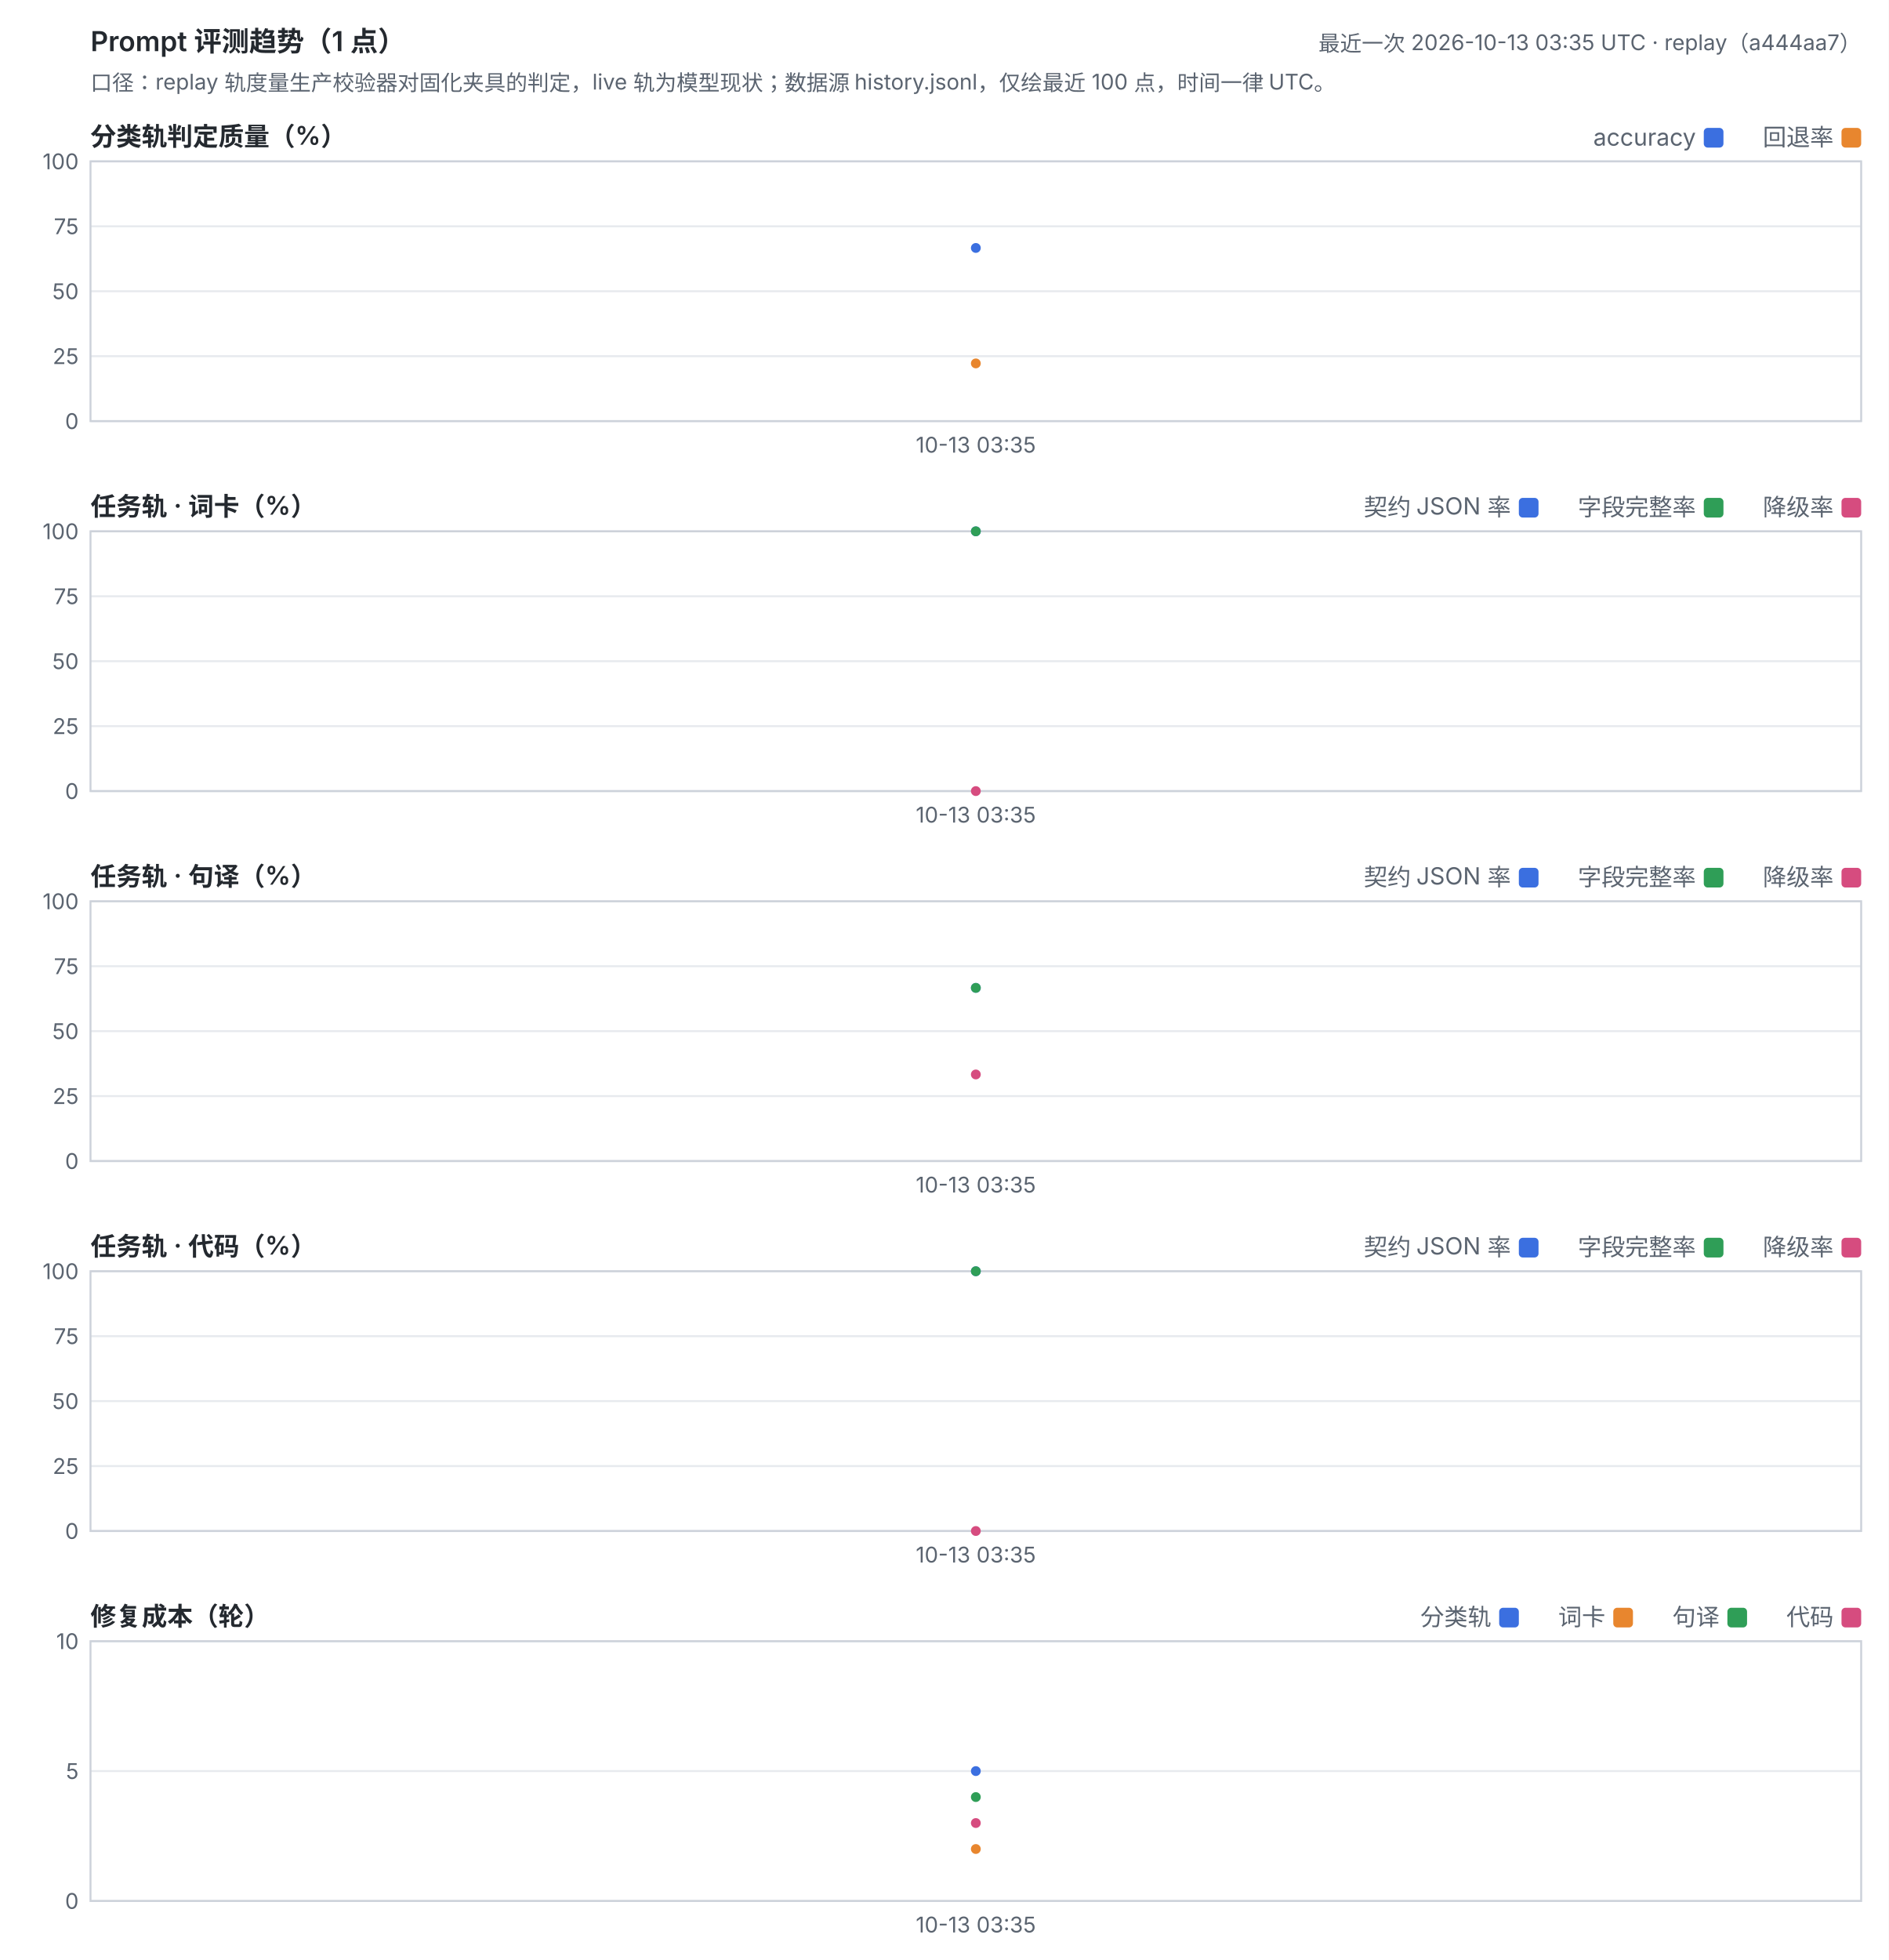
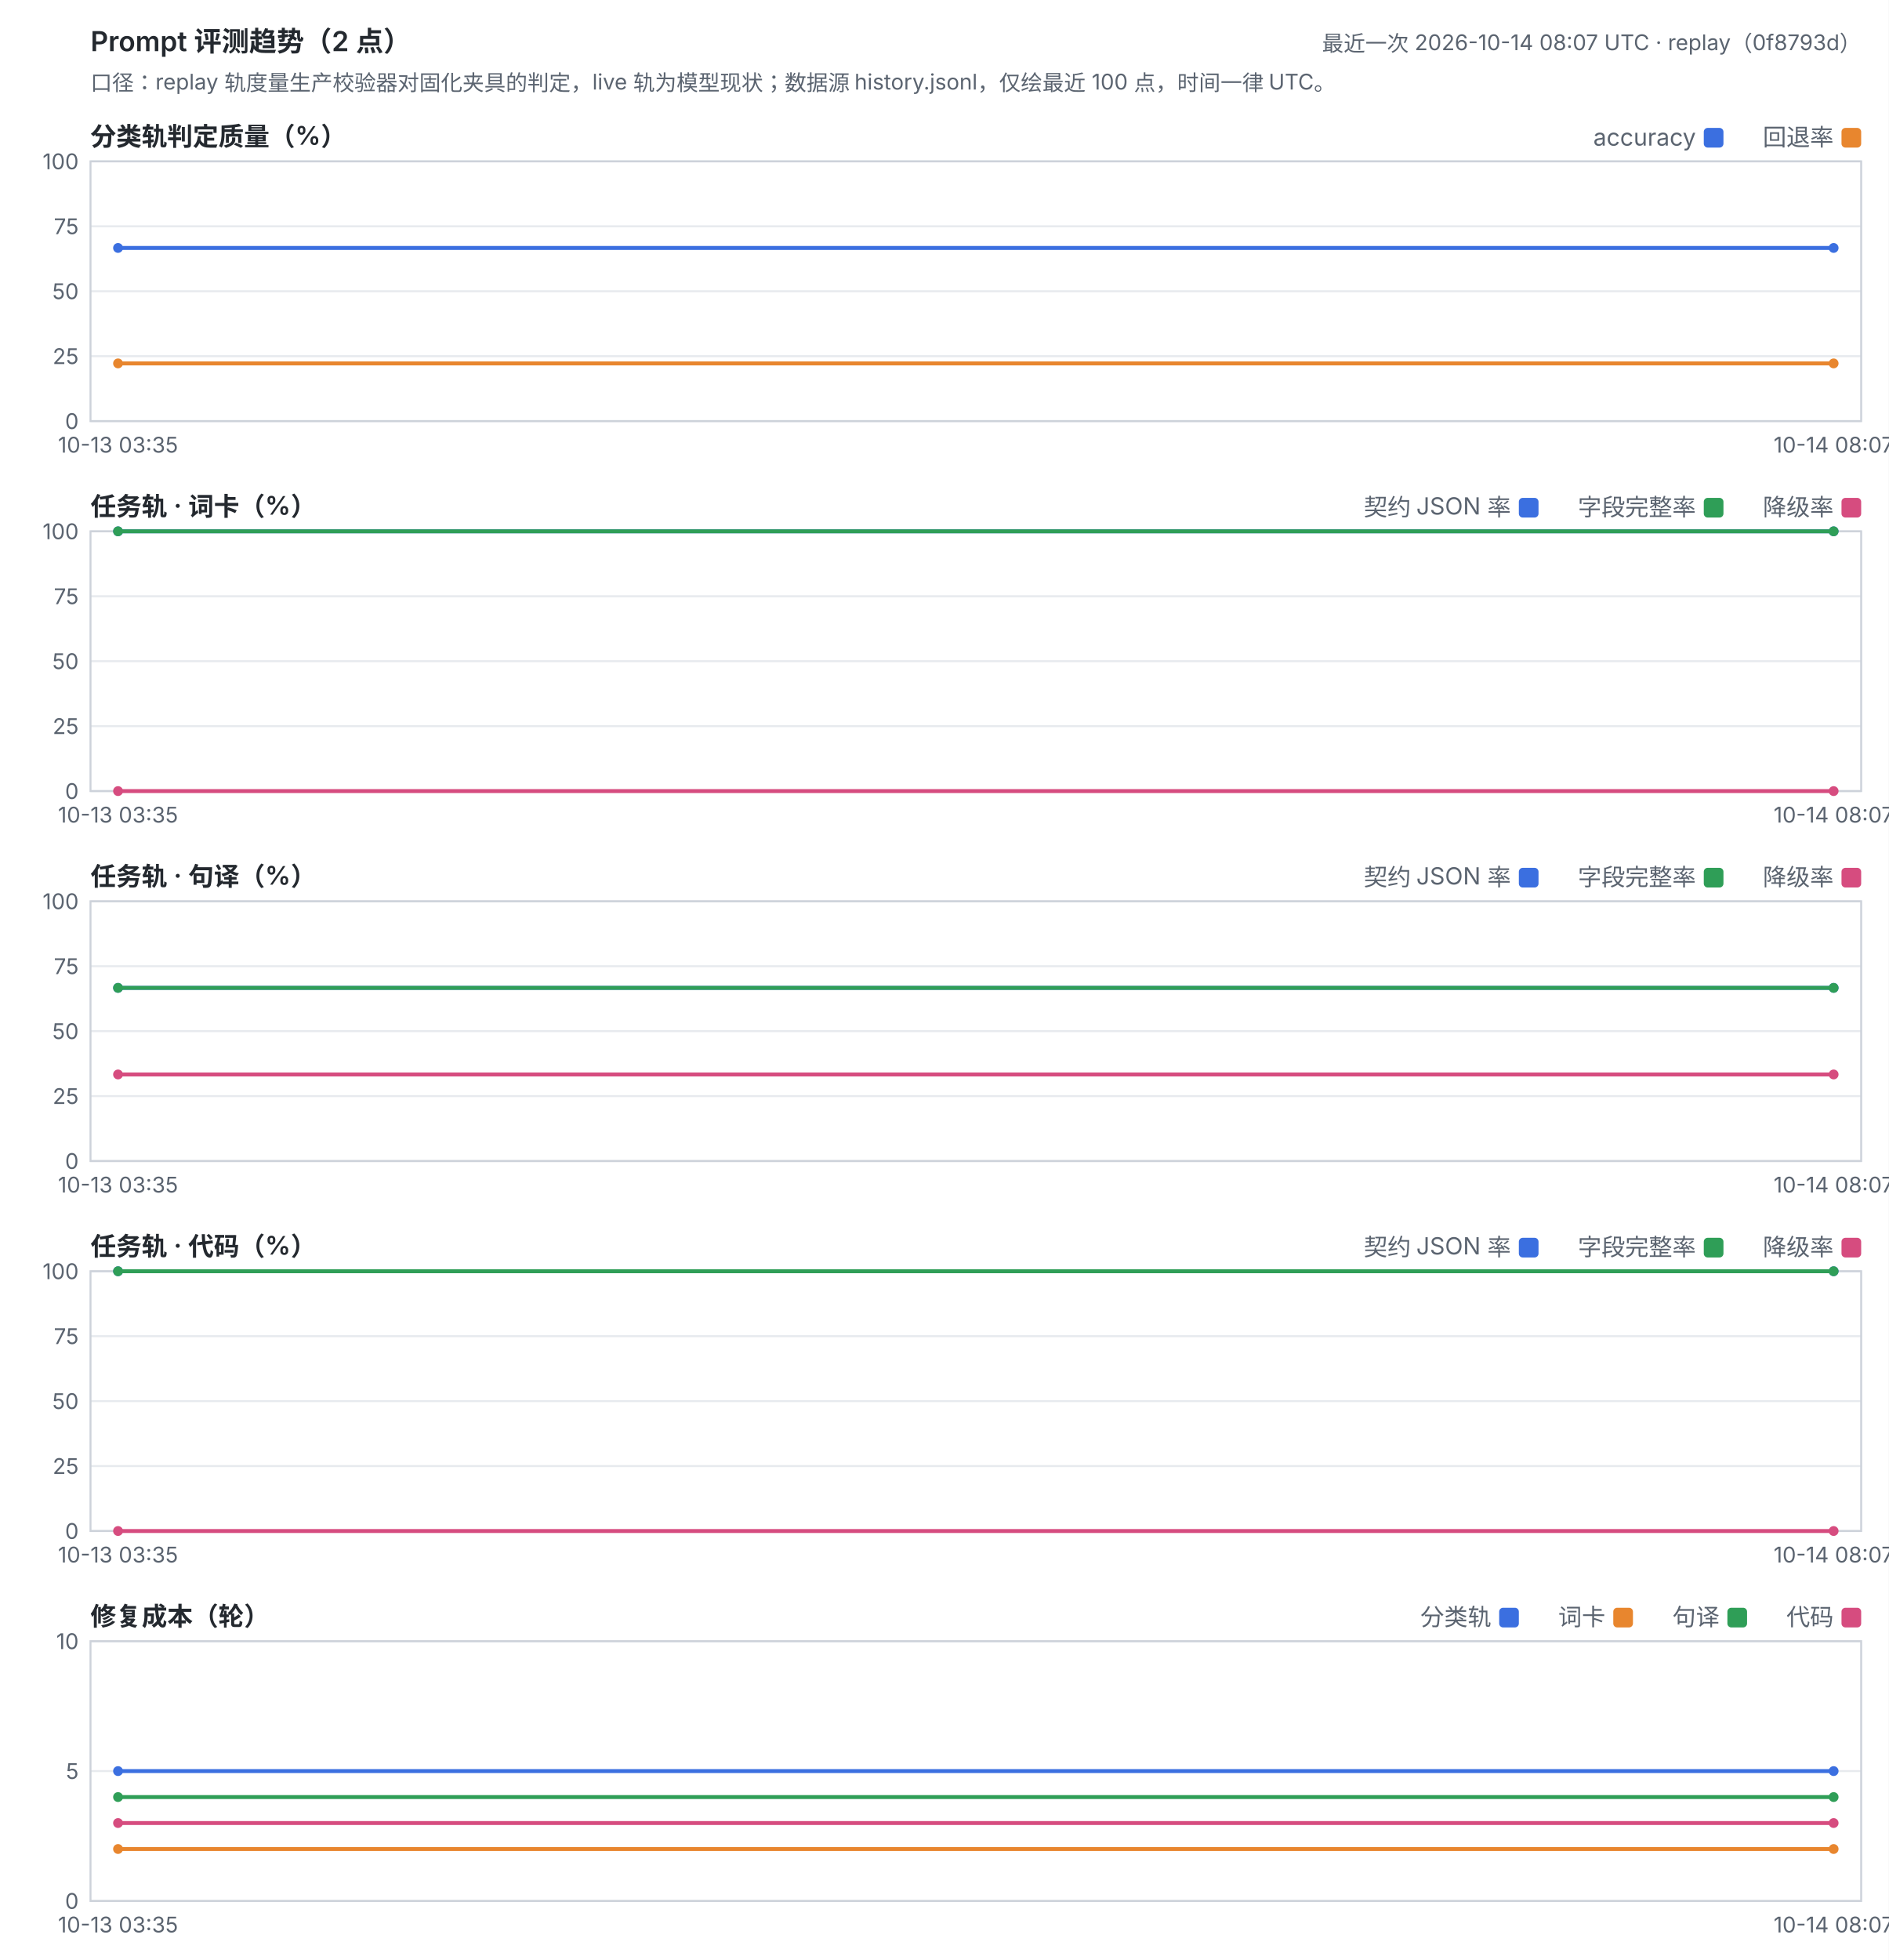
<svg xmlns="http://www.w3.org/2000/svg" width="960" height="996" viewBox="0 0 960 996" font-family="-apple-system,'Segoe UI',sans-serif">
  <rect x="0" y="0" width="960" height="996" fill="#ffffff" />
-   <text x="46" y="26" font-size="14" font-weight="600" fill="#24292f">Prompt 评测趋势（1 点）</text>
-   <text x="946" y="26" font-size="11" fill="#5b6470" text-anchor="end">最近一次 2026-10-13 03:35 UTC · replay（a444aa7）</text>
+   <text x="46" y="26" font-size="14" font-weight="600" fill="#24292f">Prompt 评测趋势（2 点）</text>
+   <text x="946" y="26" font-size="11" fill="#5b6470" text-anchor="end">最近一次 2026-10-14 08:07 UTC · replay（0f8793d）</text>
  <text x="46" y="46" font-size="11" fill="#5b6470">口径：replay 轨度量生产校验器对固化夹具的判定，live 轨为模型现状；数据源 history.jsonl，仅绘最近 100 点，时间一律 UTC。</text>
  <text x="46" y="74" font-size="13" font-weight="600" fill="#24292f">分类轨判定质量（%）</text>
  <rect x="936.00" y="65" width="10" height="10" rx="2" fill="#e8862e" />
  <text x="932.00" y="74" font-size="12" fill="#5b6470" text-anchor="end">回退率</text>
  <rect x="866.00" y="65" width="10" height="10" rx="2" fill="#3b6fe0" />
  <text x="862.00" y="74" font-size="12" fill="#5b6470" text-anchor="end">accuracy</text>
  <line x1="46" y1="214.00" x2="946" y2="214.00" stroke="#e7eaee" stroke-width="1" />
  <text x="40" y="218.00" font-size="11" fill="#5b6470" text-anchor="end">0</text>
  <line x1="46" y1="181.00" x2="946" y2="181.00" stroke="#e7eaee" stroke-width="1" />
  <text x="40" y="185.00" font-size="11" fill="#5b6470" text-anchor="end">25</text>
  <line x1="46" y1="148.00" x2="946" y2="148.00" stroke="#e7eaee" stroke-width="1" />
  <text x="40" y="152.00" font-size="11" fill="#5b6470" text-anchor="end">50</text>
  <line x1="46" y1="115.00" x2="946" y2="115.00" stroke="#e7eaee" stroke-width="1" />
  <text x="40" y="119.00" font-size="11" fill="#5b6470" text-anchor="end">75</text>
  <line x1="46" y1="82.00" x2="946" y2="82.00" stroke="#e7eaee" stroke-width="1" />
  <text x="40" y="86.00" font-size="11" fill="#5b6470" text-anchor="end">100</text>
  <rect x="46" y="82" width="900" height="132" fill="none" stroke="#cdd2da" stroke-width="1" />
-   <text x="496.00" y="230" font-size="11" fill="#5b6470" text-anchor="middle">10-13 03:35</text>
-   <circle cx="496.00" cy="126.00" r="2.5" fill="#3b6fe0" />
-   <circle cx="496.00" cy="184.67" r="2.5" fill="#e8862e" />
+   <text x="60.00" y="230" font-size="11" fill="#5b6470" text-anchor="middle">10-13 03:35</text>
+   <text x="932.00" y="230" font-size="11" fill="#5b6470" text-anchor="middle">10-14 08:07</text>
+   <polyline points="60.00,126.00 932.00,126.00" fill="none" stroke="#3b6fe0" stroke-width="2" stroke-linejoin="round" stroke-linecap="round" />
+   <circle cx="60.00" cy="126.00" r="2.5" fill="#3b6fe0" />
+   <circle cx="932.00" cy="126.00" r="2.5" fill="#3b6fe0" />
+   <polyline points="60.00,184.67 932.00,184.67" fill="none" stroke="#e8862e" stroke-width="2" stroke-linejoin="round" stroke-linecap="round" />
+   <circle cx="60.00" cy="184.67" r="2.5" fill="#e8862e" />
+   <circle cx="932.00" cy="184.67" r="2.5" fill="#e8862e" />
  <text x="46" y="262" font-size="13" font-weight="600" fill="#24292f">任务轨 · 词卡（%）</text>
  <rect x="936.00" y="253" width="10" height="10" rx="2" fill="#d64c7f" />
  <text x="932.00" y="262" font-size="12" fill="#5b6470" text-anchor="end">降级率</text>
  <rect x="866.00" y="253" width="10" height="10" rx="2" fill="#2f9e57" />
  <text x="862.00" y="262" font-size="12" fill="#5b6470" text-anchor="end">字段完整率</text>
  <rect x="772.00" y="253" width="10" height="10" rx="2" fill="#3b6fe0" />
  <text x="768.00" y="262" font-size="12" fill="#5b6470" text-anchor="end">契约 JSON 率</text>
  <line x1="46" y1="402.00" x2="946" y2="402.00" stroke="#e7eaee" stroke-width="1" />
  <text x="40" y="406.00" font-size="11" fill="#5b6470" text-anchor="end">0</text>
  <line x1="46" y1="369.00" x2="946" y2="369.00" stroke="#e7eaee" stroke-width="1" />
  <text x="40" y="373.00" font-size="11" fill="#5b6470" text-anchor="end">25</text>
  <line x1="46" y1="336.00" x2="946" y2="336.00" stroke="#e7eaee" stroke-width="1" />
  <text x="40" y="340.00" font-size="11" fill="#5b6470" text-anchor="end">50</text>
  <line x1="46" y1="303.00" x2="946" y2="303.00" stroke="#e7eaee" stroke-width="1" />
  <text x="40" y="307.00" font-size="11" fill="#5b6470" text-anchor="end">75</text>
  <line x1="46" y1="270.00" x2="946" y2="270.00" stroke="#e7eaee" stroke-width="1" />
  <text x="40" y="274.00" font-size="11" fill="#5b6470" text-anchor="end">100</text>
  <rect x="46" y="270" width="900" height="132" fill="none" stroke="#cdd2da" stroke-width="1" />
-   <text x="496.00" y="418" font-size="11" fill="#5b6470" text-anchor="middle">10-13 03:35</text>
-   <circle cx="496.00" cy="270.00" r="2.5" fill="#3b6fe0" />
-   <circle cx="496.00" cy="270.00" r="2.5" fill="#2f9e57" />
-   <circle cx="496.00" cy="402.00" r="2.5" fill="#d64c7f" />
+   <text x="60.00" y="418" font-size="11" fill="#5b6470" text-anchor="middle">10-13 03:35</text>
+   <text x="932.00" y="418" font-size="11" fill="#5b6470" text-anchor="middle">10-14 08:07</text>
+   <polyline points="60.00,270.00 932.00,270.00" fill="none" stroke="#3b6fe0" stroke-width="2" stroke-linejoin="round" stroke-linecap="round" />
+   <circle cx="60.00" cy="270.00" r="2.5" fill="#3b6fe0" />
+   <circle cx="932.00" cy="270.00" r="2.5" fill="#3b6fe0" />
+   <polyline points="60.00,270.00 932.00,270.00" fill="none" stroke="#2f9e57" stroke-width="2" stroke-linejoin="round" stroke-linecap="round" />
+   <circle cx="60.00" cy="270.00" r="2.5" fill="#2f9e57" />
+   <circle cx="932.00" cy="270.00" r="2.5" fill="#2f9e57" />
+   <polyline points="60.00,402.00 932.00,402.00" fill="none" stroke="#d64c7f" stroke-width="2" stroke-linejoin="round" stroke-linecap="round" />
+   <circle cx="60.00" cy="402.00" r="2.5" fill="#d64c7f" />
+   <circle cx="932.00" cy="402.00" r="2.5" fill="#d64c7f" />
  <text x="46" y="450" font-size="13" font-weight="600" fill="#24292f">任务轨 · 句译（%）</text>
  <rect x="936.00" y="441" width="10" height="10" rx="2" fill="#d64c7f" />
  <text x="932.00" y="450" font-size="12" fill="#5b6470" text-anchor="end">降级率</text>
  <rect x="866.00" y="441" width="10" height="10" rx="2" fill="#2f9e57" />
  <text x="862.00" y="450" font-size="12" fill="#5b6470" text-anchor="end">字段完整率</text>
  <rect x="772.00" y="441" width="10" height="10" rx="2" fill="#3b6fe0" />
  <text x="768.00" y="450" font-size="12" fill="#5b6470" text-anchor="end">契约 JSON 率</text>
  <line x1="46" y1="590.00" x2="946" y2="590.00" stroke="#e7eaee" stroke-width="1" />
  <text x="40" y="594.00" font-size="11" fill="#5b6470" text-anchor="end">0</text>
  <line x1="46" y1="557.00" x2="946" y2="557.00" stroke="#e7eaee" stroke-width="1" />
  <text x="40" y="561.00" font-size="11" fill="#5b6470" text-anchor="end">25</text>
  <line x1="46" y1="524.00" x2="946" y2="524.00" stroke="#e7eaee" stroke-width="1" />
  <text x="40" y="528.00" font-size="11" fill="#5b6470" text-anchor="end">50</text>
  <line x1="46" y1="491.00" x2="946" y2="491.00" stroke="#e7eaee" stroke-width="1" />
  <text x="40" y="495.00" font-size="11" fill="#5b6470" text-anchor="end">75</text>
  <line x1="46" y1="458.00" x2="946" y2="458.00" stroke="#e7eaee" stroke-width="1" />
  <text x="40" y="462.00" font-size="11" fill="#5b6470" text-anchor="end">100</text>
  <rect x="46" y="458" width="900" height="132" fill="none" stroke="#cdd2da" stroke-width="1" />
-   <text x="496.00" y="606" font-size="11" fill="#5b6470" text-anchor="middle">10-13 03:35</text>
-   <circle cx="496.00" cy="502.00" r="2.5" fill="#3b6fe0" />
-   <circle cx="496.00" cy="502.00" r="2.5" fill="#2f9e57" />
-   <circle cx="496.00" cy="546.00" r="2.5" fill="#d64c7f" />
+   <text x="60.00" y="606" font-size="11" fill="#5b6470" text-anchor="middle">10-13 03:35</text>
+   <text x="932.00" y="606" font-size="11" fill="#5b6470" text-anchor="middle">10-14 08:07</text>
+   <polyline points="60.00,502.00 932.00,502.00" fill="none" stroke="#3b6fe0" stroke-width="2" stroke-linejoin="round" stroke-linecap="round" />
+   <circle cx="60.00" cy="502.00" r="2.5" fill="#3b6fe0" />
+   <circle cx="932.00" cy="502.00" r="2.5" fill="#3b6fe0" />
+   <polyline points="60.00,502.00 932.00,502.00" fill="none" stroke="#2f9e57" stroke-width="2" stroke-linejoin="round" stroke-linecap="round" />
+   <circle cx="60.00" cy="502.00" r="2.5" fill="#2f9e57" />
+   <circle cx="932.00" cy="502.00" r="2.5" fill="#2f9e57" />
+   <polyline points="60.00,546.00 932.00,546.00" fill="none" stroke="#d64c7f" stroke-width="2" stroke-linejoin="round" stroke-linecap="round" />
+   <circle cx="60.00" cy="546.00" r="2.5" fill="#d64c7f" />
+   <circle cx="932.00" cy="546.00" r="2.5" fill="#d64c7f" />
  <text x="46" y="638" font-size="13" font-weight="600" fill="#24292f">任务轨 · 代码（%）</text>
  <rect x="936.00" y="629" width="10" height="10" rx="2" fill="#d64c7f" />
  <text x="932.00" y="638" font-size="12" fill="#5b6470" text-anchor="end">降级率</text>
  <rect x="866.00" y="629" width="10" height="10" rx="2" fill="#2f9e57" />
  <text x="862.00" y="638" font-size="12" fill="#5b6470" text-anchor="end">字段完整率</text>
  <rect x="772.00" y="629" width="10" height="10" rx="2" fill="#3b6fe0" />
  <text x="768.00" y="638" font-size="12" fill="#5b6470" text-anchor="end">契约 JSON 率</text>
  <line x1="46" y1="778.00" x2="946" y2="778.00" stroke="#e7eaee" stroke-width="1" />
  <text x="40" y="782.00" font-size="11" fill="#5b6470" text-anchor="end">0</text>
  <line x1="46" y1="745.00" x2="946" y2="745.00" stroke="#e7eaee" stroke-width="1" />
  <text x="40" y="749.00" font-size="11" fill="#5b6470" text-anchor="end">25</text>
  <line x1="46" y1="712.00" x2="946" y2="712.00" stroke="#e7eaee" stroke-width="1" />
  <text x="40" y="716.00" font-size="11" fill="#5b6470" text-anchor="end">50</text>
  <line x1="46" y1="679.00" x2="946" y2="679.00" stroke="#e7eaee" stroke-width="1" />
  <text x="40" y="683.00" font-size="11" fill="#5b6470" text-anchor="end">75</text>
  <line x1="46" y1="646.00" x2="946" y2="646.00" stroke="#e7eaee" stroke-width="1" />
  <text x="40" y="650.00" font-size="11" fill="#5b6470" text-anchor="end">100</text>
  <rect x="46" y="646" width="900" height="132" fill="none" stroke="#cdd2da" stroke-width="1" />
-   <text x="496.00" y="794" font-size="11" fill="#5b6470" text-anchor="middle">10-13 03:35</text>
-   <circle cx="496.00" cy="646.00" r="2.5" fill="#3b6fe0" />
-   <circle cx="496.00" cy="646.00" r="2.5" fill="#2f9e57" />
-   <circle cx="496.00" cy="778.00" r="2.5" fill="#d64c7f" />
+   <text x="60.00" y="794" font-size="11" fill="#5b6470" text-anchor="middle">10-13 03:35</text>
+   <text x="932.00" y="794" font-size="11" fill="#5b6470" text-anchor="middle">10-14 08:07</text>
+   <polyline points="60.00,646.00 932.00,646.00" fill="none" stroke="#3b6fe0" stroke-width="2" stroke-linejoin="round" stroke-linecap="round" />
+   <circle cx="60.00" cy="646.00" r="2.5" fill="#3b6fe0" />
+   <circle cx="932.00" cy="646.00" r="2.5" fill="#3b6fe0" />
+   <polyline points="60.00,646.00 932.00,646.00" fill="none" stroke="#2f9e57" stroke-width="2" stroke-linejoin="round" stroke-linecap="round" />
+   <circle cx="60.00" cy="646.00" r="2.5" fill="#2f9e57" />
+   <circle cx="932.00" cy="646.00" r="2.5" fill="#2f9e57" />
+   <polyline points="60.00,778.00 932.00,778.00" fill="none" stroke="#d64c7f" stroke-width="2" stroke-linejoin="round" stroke-linecap="round" />
+   <circle cx="60.00" cy="778.00" r="2.5" fill="#d64c7f" />
+   <circle cx="932.00" cy="778.00" r="2.5" fill="#d64c7f" />
  <text x="46" y="826" font-size="13" font-weight="600" fill="#24292f">修复成本（轮）</text>
  <rect x="936.00" y="817" width="10" height="10" rx="2" fill="#d64c7f" />
  <text x="932.00" y="826" font-size="12" fill="#5b6470" text-anchor="end">代码</text>
  <rect x="878.00" y="817" width="10" height="10" rx="2" fill="#2f9e57" />
  <text x="874.00" y="826" font-size="12" fill="#5b6470" text-anchor="end">句译</text>
  <rect x="820.00" y="817" width="10" height="10" rx="2" fill="#e8862e" />
  <text x="816.00" y="826" font-size="12" fill="#5b6470" text-anchor="end">词卡</text>
  <rect x="762.00" y="817" width="10" height="10" rx="2" fill="#3b6fe0" />
  <text x="758.00" y="826" font-size="12" fill="#5b6470" text-anchor="end">分类轨</text>
  <line x1="46" y1="966.00" x2="946" y2="966.00" stroke="#e7eaee" stroke-width="1" />
  <text x="40" y="970.00" font-size="11" fill="#5b6470" text-anchor="end">0</text>
  <line x1="46" y1="900.00" x2="946" y2="900.00" stroke="#e7eaee" stroke-width="1" />
  <text x="40" y="904.00" font-size="11" fill="#5b6470" text-anchor="end">5</text>
  <line x1="46" y1="834.00" x2="946" y2="834.00" stroke="#e7eaee" stroke-width="1" />
  <text x="40" y="838.00" font-size="11" fill="#5b6470" text-anchor="end">10</text>
  <rect x="46" y="834" width="900" height="132" fill="none" stroke="#cdd2da" stroke-width="1" />
-   <text x="496.00" y="982" font-size="11" fill="#5b6470" text-anchor="middle">10-13 03:35</text>
-   <circle cx="496.00" cy="900.00" r="2.5" fill="#3b6fe0" />
-   <circle cx="496.00" cy="939.60" r="2.5" fill="#e8862e" />
-   <circle cx="496.00" cy="913.20" r="2.5" fill="#2f9e57" />
-   <circle cx="496.00" cy="926.40" r="2.5" fill="#d64c7f" />
+   <text x="60.00" y="982" font-size="11" fill="#5b6470" text-anchor="middle">10-13 03:35</text>
+   <text x="932.00" y="982" font-size="11" fill="#5b6470" text-anchor="middle">10-14 08:07</text>
+   <polyline points="60.00,900.00 932.00,900.00" fill="none" stroke="#3b6fe0" stroke-width="2" stroke-linejoin="round" stroke-linecap="round" />
+   <circle cx="60.00" cy="900.00" r="2.5" fill="#3b6fe0" />
+   <circle cx="932.00" cy="900.00" r="2.5" fill="#3b6fe0" />
+   <polyline points="60.00,939.60 932.00,939.60" fill="none" stroke="#e8862e" stroke-width="2" stroke-linejoin="round" stroke-linecap="round" />
+   <circle cx="60.00" cy="939.60" r="2.5" fill="#e8862e" />
+   <circle cx="932.00" cy="939.60" r="2.5" fill="#e8862e" />
+   <polyline points="60.00,913.20 932.00,913.20" fill="none" stroke="#2f9e57" stroke-width="2" stroke-linejoin="round" stroke-linecap="round" />
+   <circle cx="60.00" cy="913.20" r="2.5" fill="#2f9e57" />
+   <circle cx="932.00" cy="913.20" r="2.5" fill="#2f9e57" />
+   <polyline points="60.00,926.40 932.00,926.40" fill="none" stroke="#d64c7f" stroke-width="2" stroke-linejoin="round" stroke-linecap="round" />
+   <circle cx="60.00" cy="926.40" r="2.5" fill="#d64c7f" />
+   <circle cx="932.00" cy="926.40" r="2.5" fill="#d64c7f" />
</svg>
